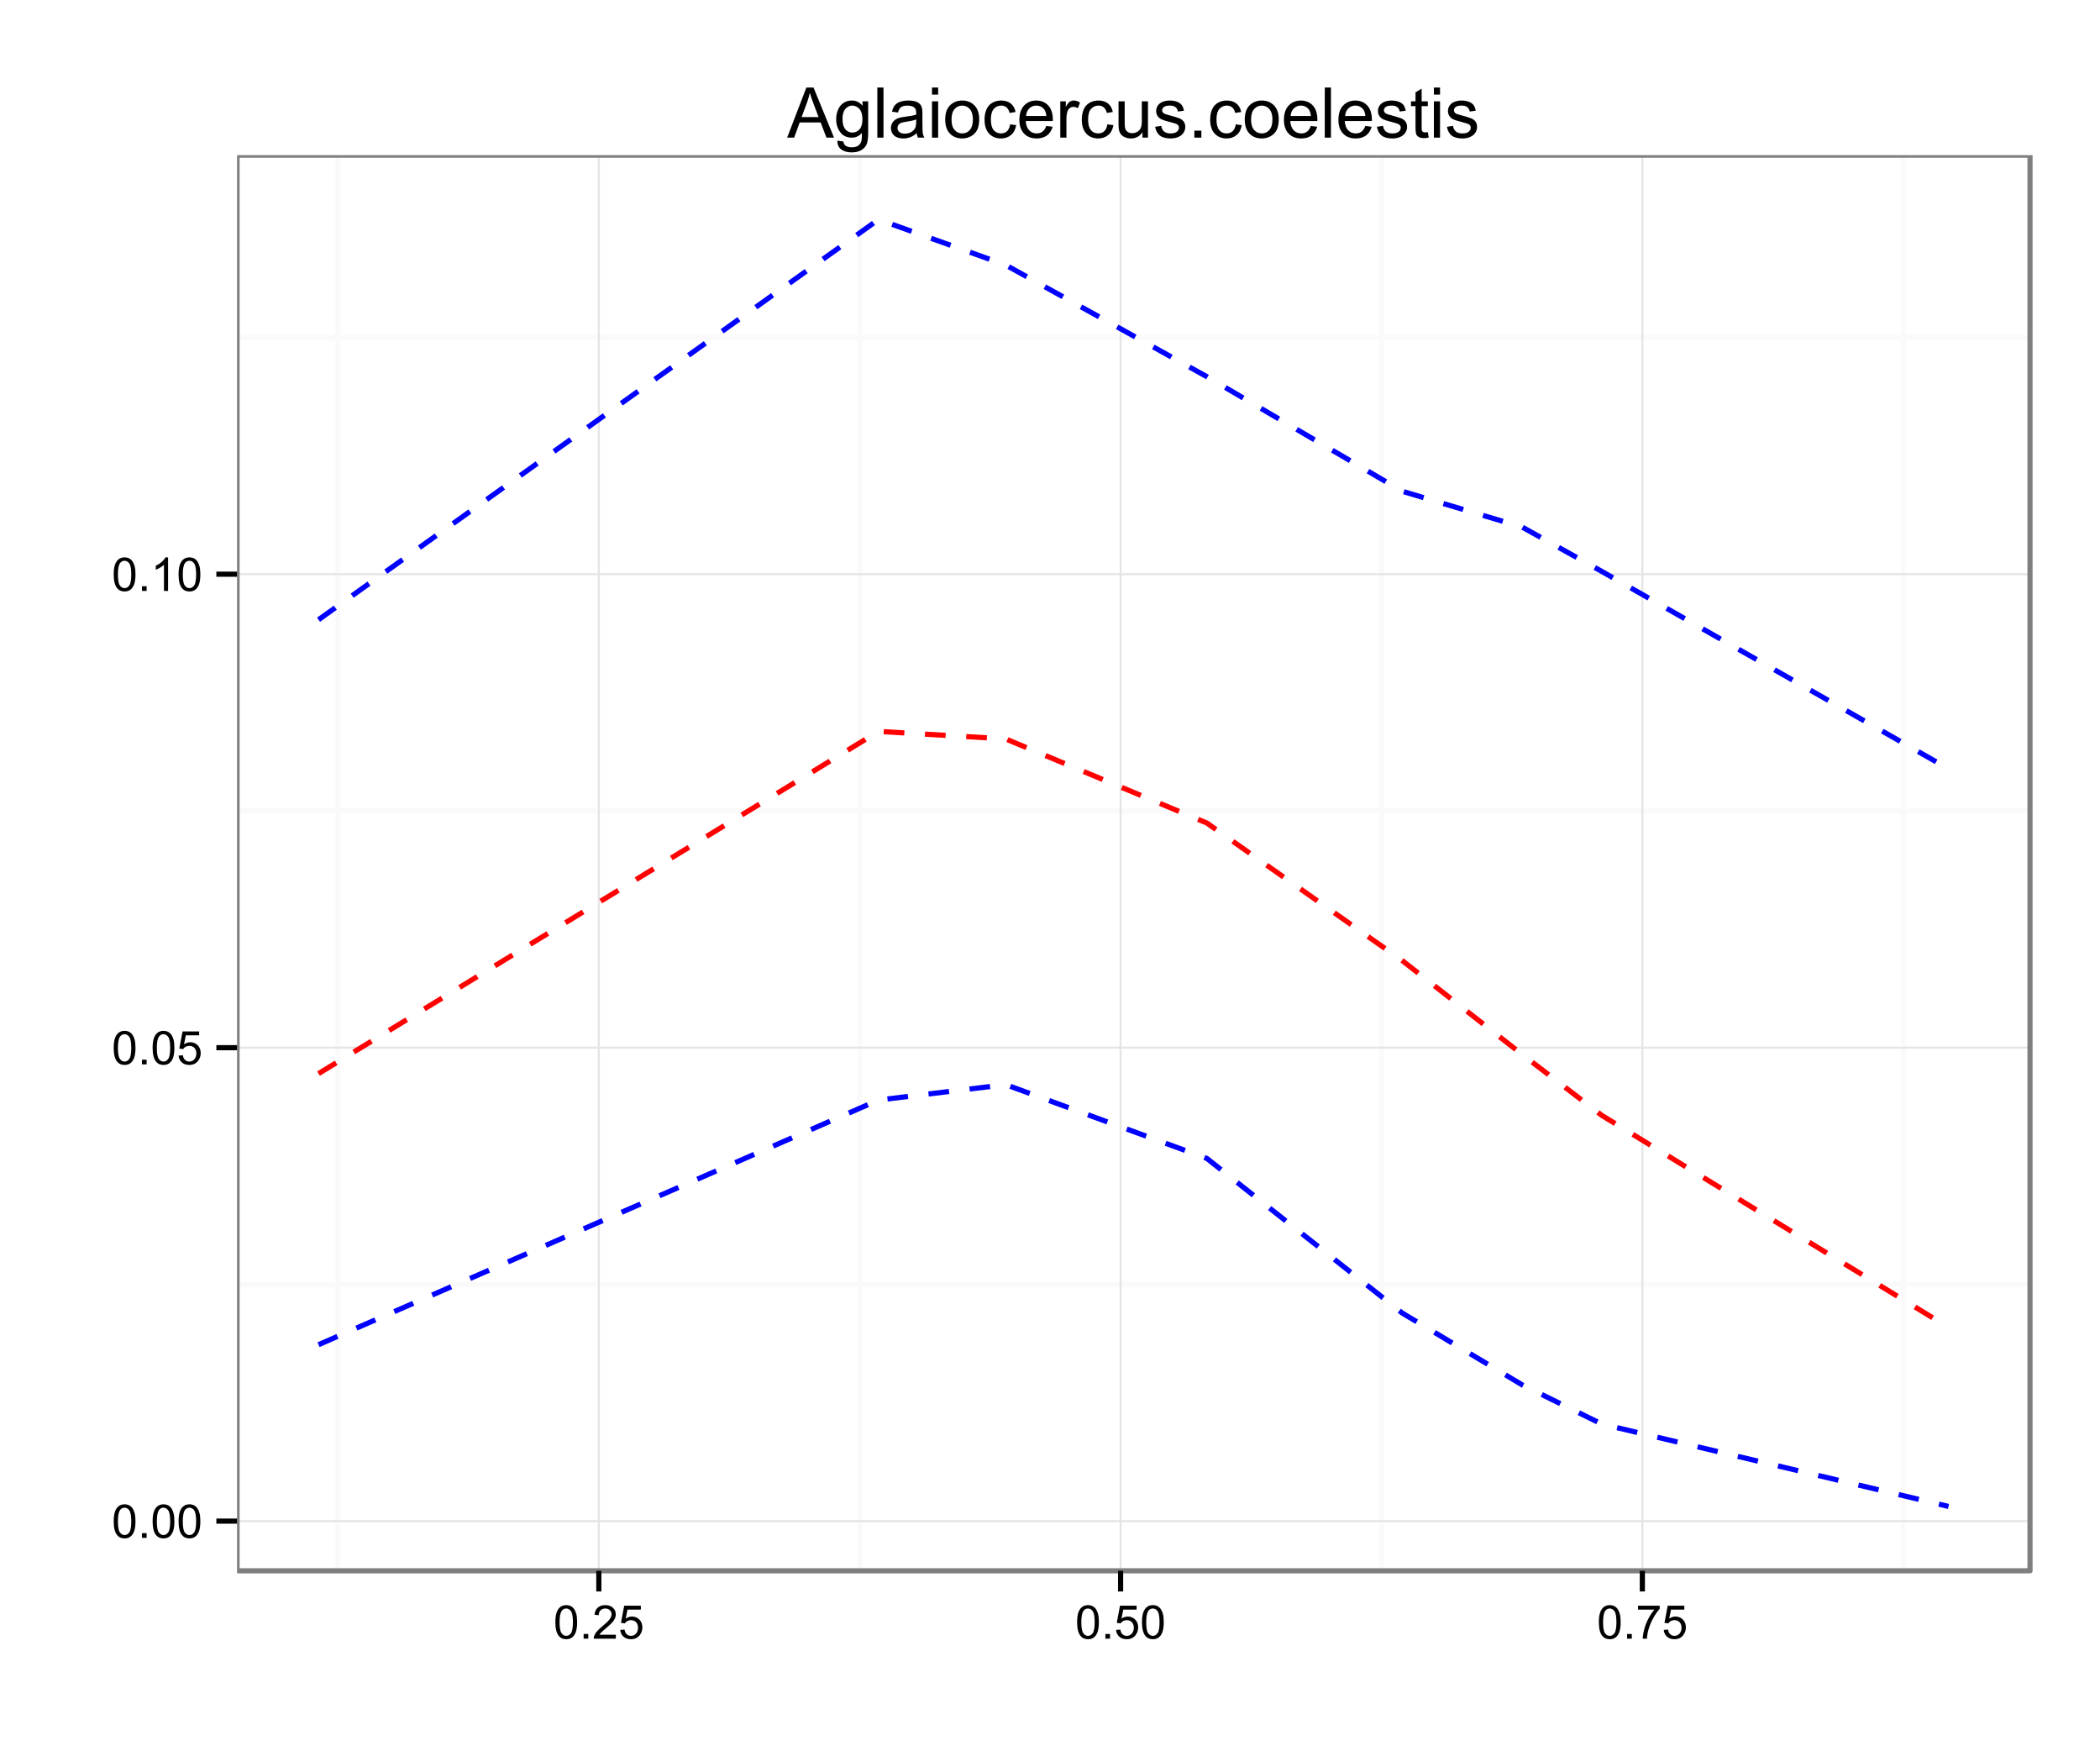
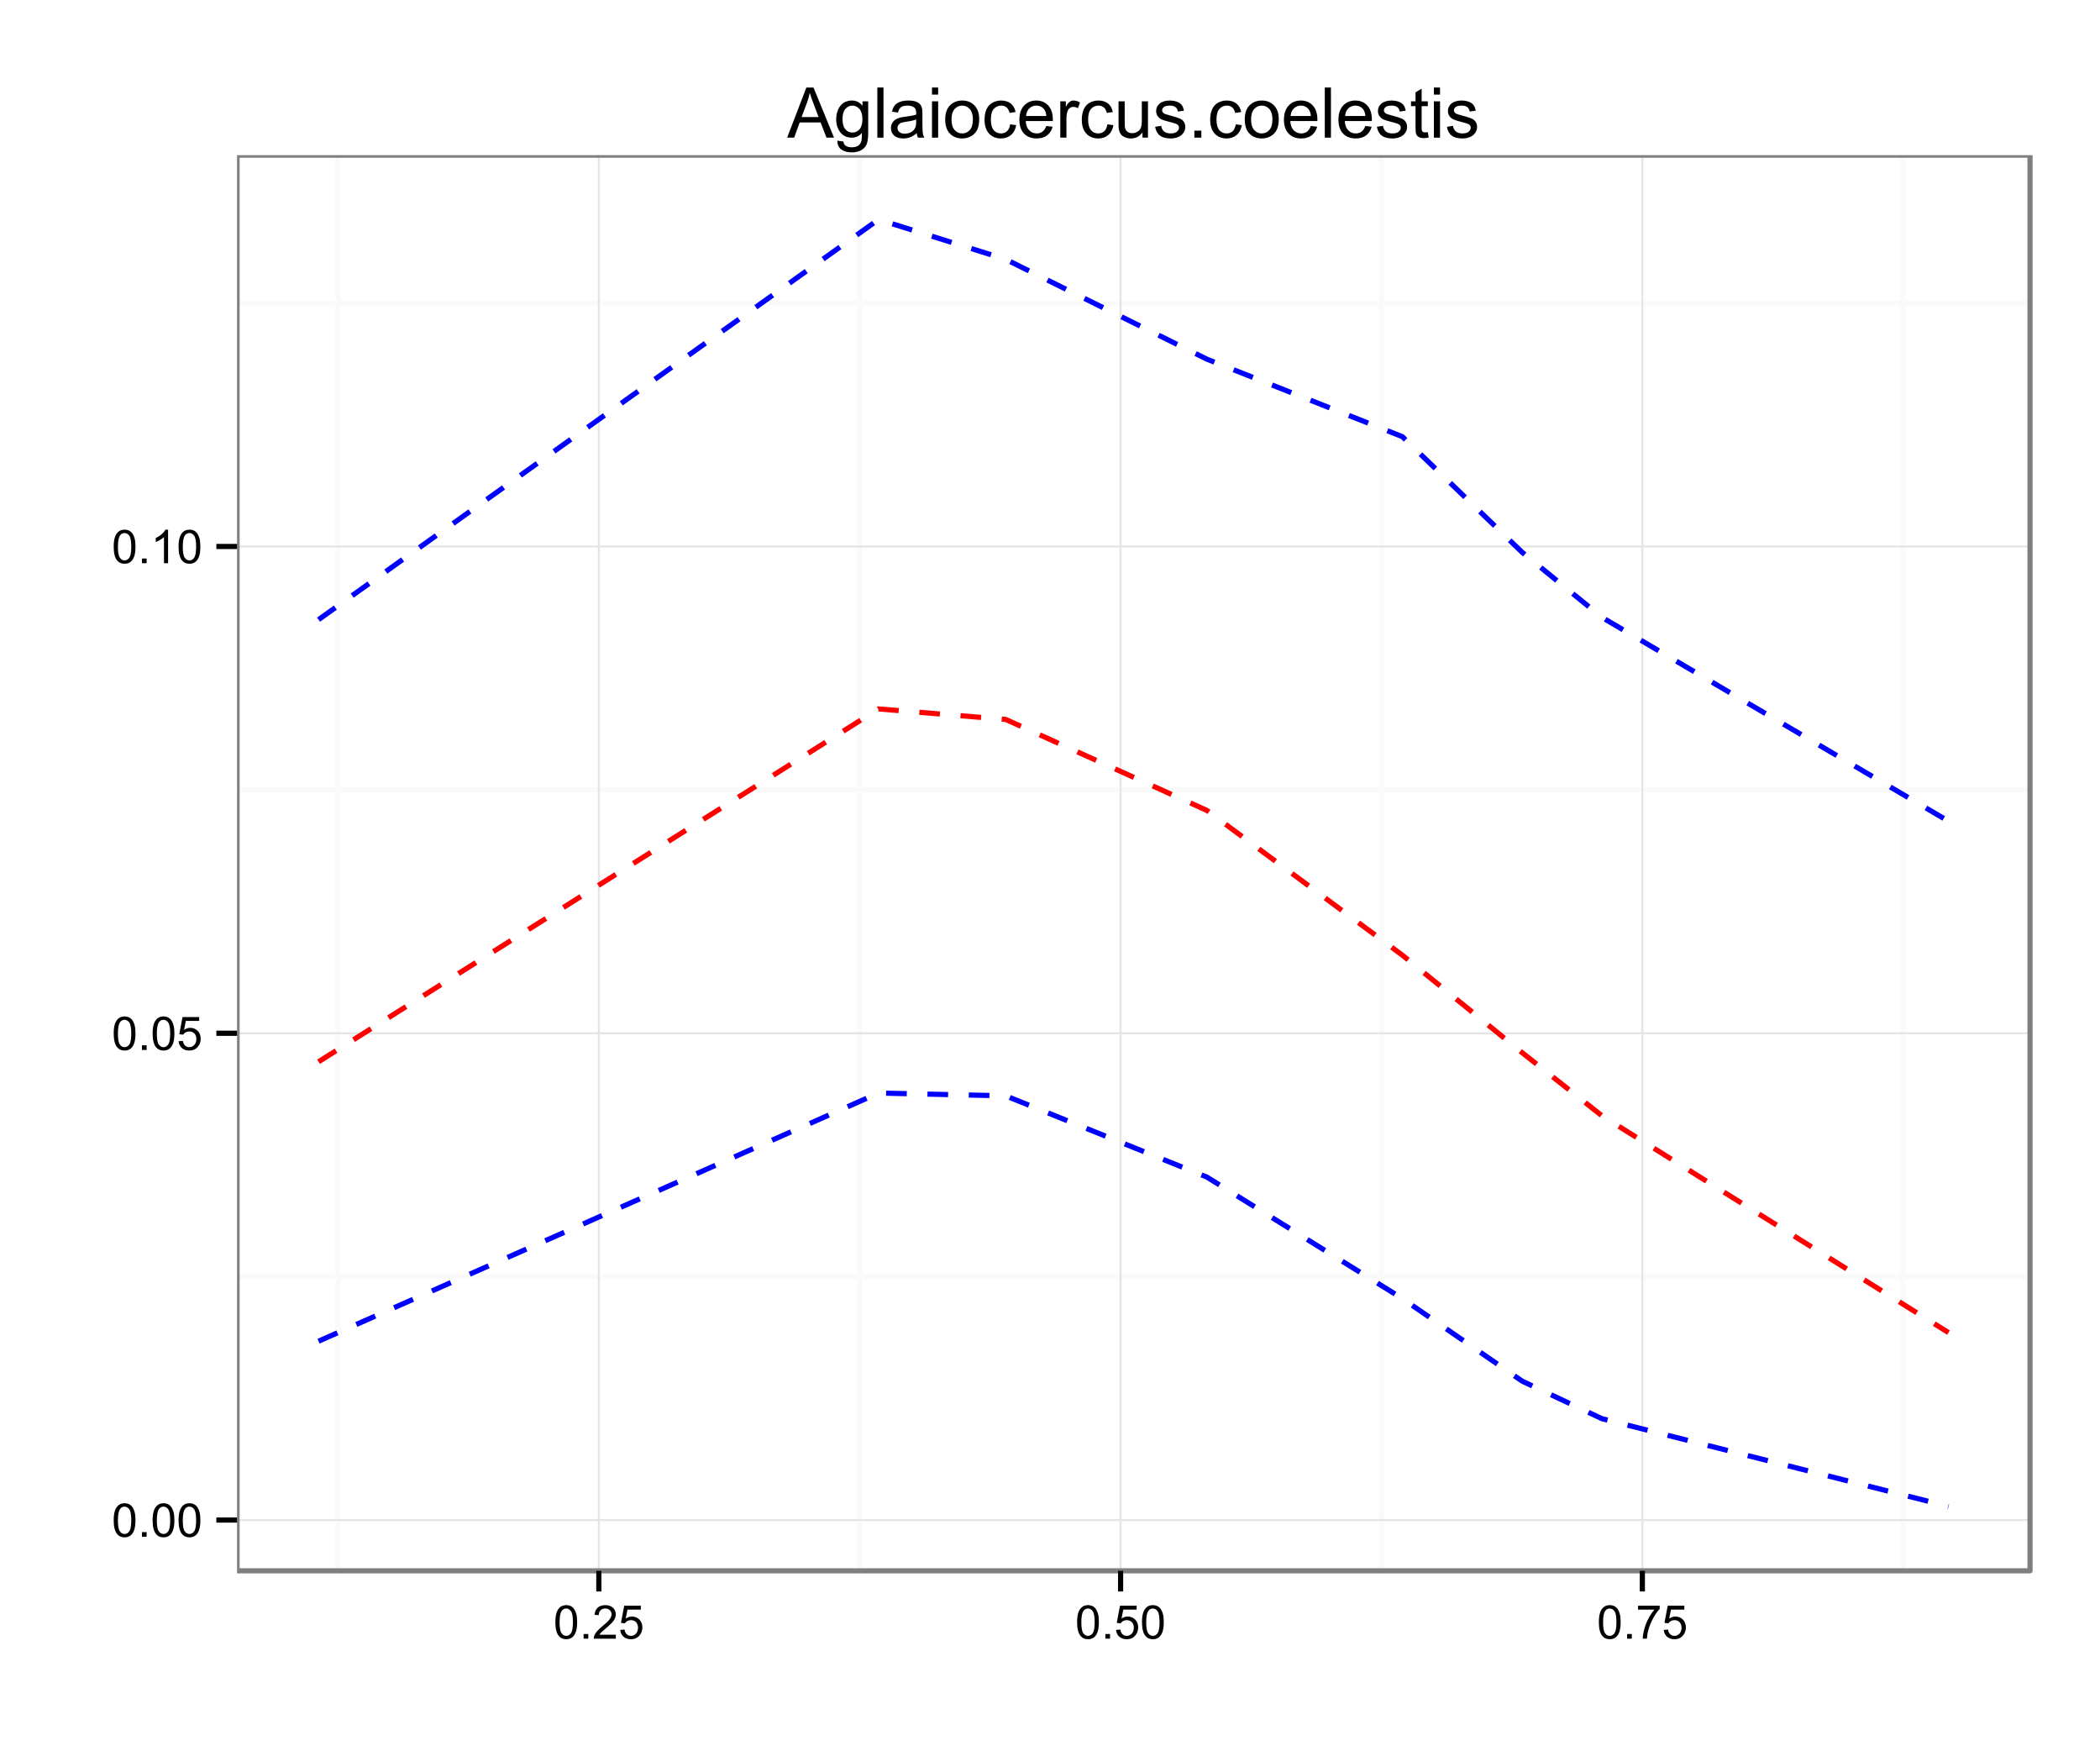
<svg xmlns="http://www.w3.org/2000/svg" xmlns:xlink="http://www.w3.org/1999/xlink" width="432pt" height="360pt" viewBox="0 0 432 360" version="1.1">
  <defs>
    <g>
      <symbol overflow="visible" id="glyph0-0">
        <path style="stroke:none;" d="M 0.398 -3.391 C 0.398 -4.199 0.48 -4.852 0.648 -5.352 C 0.812 -5.844 1.062 -6.227 1.395 -6.496 C 1.723 -6.762 2.137 -6.895 2.641 -6.898 C 3.004 -6.895 3.328 -6.82 3.609 -6.676 C 3.887 -6.523 4.113 -6.312 4.297 -6.035 C 4.477 -5.754 4.621 -5.41 4.723 -5.012 C 4.824 -4.605 4.875 -4.066 4.879 -3.391 C 4.875 -2.582 4.793 -1.93 4.629 -1.438 C 4.465 -0.938 4.215 -0.555 3.887 -0.289 C 3.555 -0.016 3.141 0.117 2.641 0.117 C 1.973 0.117 1.453 -0.117 1.078 -0.594 C 0.625 -1.164 0.398 -2.098 0.398 -3.391 Z M 1.266 -3.391 C 1.266 -2.258 1.395 -1.508 1.66 -1.137 C 1.922 -0.762 2.25 -0.574 2.641 -0.578 C 3.023 -0.574 3.348 -0.762 3.613 -1.141 C 3.875 -1.512 4.008 -2.262 4.012 -3.391 C 4.008 -4.52 3.875 -5.27 3.613 -5.645 C 3.348 -6.012 3.02 -6.199 2.629 -6.203 C 2.238 -6.199 1.93 -6.035 1.703 -5.711 C 1.41 -5.289 1.266 -4.516 1.266 -3.391 Z M 1.266 -3.391 " />
      </symbol>
      <symbol overflow="visible" id="glyph0-1">
        <path style="stroke:none;" d="M 0.871 0 L 0.871 -0.961 L 1.832 -0.961 L 1.832 0 Z M 0.871 0 " />
      </symbol>
      <symbol overflow="visible" id="glyph0-2">
        <path style="stroke:none;" d="M 0.398 -1.801 L 1.285 -1.875 C 1.348 -1.441 1.5 -1.117 1.742 -0.902 C 1.977 -0.684 2.266 -0.574 2.605 -0.578 C 3.008 -0.574 3.352 -0.727 3.637 -1.035 C 3.914 -1.34 4.055 -1.746 4.059 -2.254 C 4.055 -2.734 3.918 -3.113 3.652 -3.395 C 3.379 -3.668 3.027 -3.809 2.594 -3.812 C 2.316 -3.809 2.07 -3.746 1.855 -3.625 C 1.633 -3.5 1.461 -3.34 1.34 -3.145 L 0.547 -3.25 L 1.215 -6.777 L 4.633 -6.777 L 4.633 -5.973 L 1.891 -5.973 L 1.52 -4.125 C 1.926 -4.41 2.359 -4.551 2.816 -4.555 C 3.414 -4.551 3.922 -4.344 4.336 -3.93 C 4.746 -3.512 4.949 -2.977 4.953 -2.328 C 4.949 -1.703 4.77 -1.168 4.41 -0.719 C 3.969 -0.16 3.367 0.117 2.605 0.117 C 1.977 0.117 1.465 -0.055 1.074 -0.406 C 0.676 -0.754 0.453 -1.219 0.398 -1.801 Z M 0.398 -1.801 " />
      </symbol>
      <symbol overflow="visible" id="glyph0-3">
        <path style="stroke:none;" d="M 3.578 0 L 2.734 0 L 2.734 -5.375 C 2.527 -5.18 2.262 -4.988 1.934 -4.793 C 1.602 -4.598 1.305 -4.453 1.047 -4.359 L 1.047 -5.176 C 1.516 -5.395 1.926 -5.664 2.281 -5.98 C 2.633 -6.293 2.883 -6.598 3.031 -6.898 L 3.578 -6.898 Z M 3.578 0 " />
      </symbol>
      <symbol overflow="visible" id="glyph0-4">
        <path style="stroke:none;" d="M 4.832 -0.812 L 4.832 0 L 0.289 0 C 0.281 -0.203 0.316 -0.398 0.391 -0.586 C 0.504 -0.895 0.688 -1.199 0.945 -1.5 C 1.195 -1.797 1.562 -2.141 2.047 -2.539 C 2.789 -3.148 3.297 -3.637 3.562 -3.996 C 3.824 -4.352 3.953 -4.688 3.957 -5.012 C 3.953 -5.34 3.836 -5.621 3.598 -5.855 C 3.355 -6.082 3.043 -6.199 2.664 -6.203 C 2.254 -6.199 1.93 -6.078 1.688 -5.836 C 1.441 -5.59 1.316 -5.25 1.316 -4.824 L 0.449 -4.914 C 0.508 -5.559 0.73 -6.051 1.121 -6.391 C 1.504 -6.727 2.023 -6.895 2.68 -6.898 C 3.336 -6.895 3.859 -6.715 4.246 -6.352 C 4.629 -5.984 4.82 -5.531 4.824 -4.992 C 4.82 -4.715 4.766 -4.441 4.652 -4.18 C 4.539 -3.91 4.352 -3.633 4.094 -3.34 C 3.832 -3.047 3.398 -2.645 2.793 -2.133 C 2.285 -1.707 1.961 -1.418 1.816 -1.266 C 1.672 -1.113 1.551 -0.961 1.461 -0.812 Z M 4.832 -0.812 " />
      </symbol>
      <symbol overflow="visible" id="glyph0-5">
        <path style="stroke:none;" d="M 0.453 -5.973 L 0.453 -6.781 L 4.902 -6.781 L 4.902 -6.125 C 4.461 -5.656 4.027 -5.039 3.602 -4.27 C 3.168 -3.496 2.836 -2.703 2.605 -1.891 C 2.434 -1.312 2.324 -0.684 2.281 0 L 1.414 0 C 1.422 -0.539 1.531 -1.191 1.734 -1.961 C 1.938 -2.723 2.227 -3.461 2.609 -4.176 C 2.984 -4.883 3.391 -5.48 3.82 -5.973 Z M 0.453 -5.973 " />
      </symbol>
      <symbol overflow="visible" id="glyph1-0">
        <path style="stroke:none;" d="M -0.02 0 L 3.938 -10.309 L 5.406 -10.309 L 9.625 0 L 8.07 0 L 6.871 -3.121 L 2.559 -3.121 L 1.426 0 Z M 2.953 -4.234 L 6.449 -4.234 L 5.371 -7.086 C 5.039 -7.949 4.797 -8.664 4.641 -9.227 C 4.508 -8.562 4.32 -7.906 4.086 -7.258 Z M 2.953 -4.234 " />
      </symbol>
      <symbol overflow="visible" id="glyph1-1">
        <path style="stroke:none;" d="M 0.719 0.617 L 1.949 0.801 C 1.996 1.18 2.137 1.457 2.375 1.633 C 2.688 1.863 3.117 1.98 3.664 1.984 C 4.246 1.98 4.699 1.863 5.02 1.633 C 5.336 1.395 5.551 1.066 5.668 0.648 C 5.73 0.387 5.762 -0.152 5.758 -0.977 C 5.203 -0.324 4.516 0 3.691 0 C 2.664 0 1.867 -0.367 1.309 -1.109 C 0.742 -1.848 0.461 -2.738 0.465 -3.777 C 0.461 -4.484 0.59 -5.141 0.852 -5.746 C 1.105 -6.348 1.48 -6.812 1.973 -7.145 C 2.461 -7.469 3.035 -7.633 3.699 -7.637 C 4.574 -7.633 5.301 -7.277 5.879 -6.566 L 5.879 -7.469 L 7.047 -7.469 L 7.047 -1.012 C 7.043 0.148 6.926 0.969 6.691 1.457 C 6.453 1.941 6.078 2.324 5.566 2.609 C 5.051 2.887 4.418 3.027 3.672 3.031 C 2.777 3.027 2.059 2.828 1.512 2.43 C 0.961 2.027 0.695 1.422 0.719 0.617 Z M 1.766 -3.867 C 1.762 -2.887 1.957 -2.172 2.348 -1.723 C 2.734 -1.27 3.223 -1.043 3.812 -1.047 C 4.391 -1.043 4.879 -1.266 5.273 -1.719 C 5.664 -2.164 5.859 -2.867 5.863 -3.824 C 5.859 -4.734 5.656 -5.422 5.254 -5.891 C 4.848 -6.352 4.359 -6.586 3.789 -6.59 C 3.223 -6.586 2.746 -6.355 2.355 -5.902 C 1.961 -5.441 1.762 -4.766 1.766 -3.867 Z M 1.766 -3.867 " />
      </symbol>
      <symbol overflow="visible" id="glyph1-2">
        <path style="stroke:none;" d="M 0.922 0 L 0.922 -10.309 L 2.188 -10.309 L 2.188 0 Z M 0.922 0 " />
      </symbol>
      <symbol overflow="visible" id="glyph1-3">
        <path style="stroke:none;" d="M 5.82 -0.922 C 5.348 -0.52 4.898 -0.238 4.465 -0.078 C 4.031 0.086 3.566 0.164 3.074 0.168 C 2.25 0.164 1.617 -0.035 1.18 -0.434 C 0.734 -0.832 0.516 -1.344 0.52 -1.969 C 0.516 -2.332 0.598 -2.664 0.77 -2.969 C 0.934 -3.27 1.152 -3.512 1.422 -3.699 C 1.691 -3.879 1.996 -4.02 2.336 -4.113 C 2.582 -4.176 2.957 -4.238 3.461 -4.305 C 4.48 -4.422 5.23 -4.566 5.715 -4.738 C 5.715 -4.91 5.719 -5.02 5.723 -5.07 C 5.719 -5.582 5.598 -5.945 5.363 -6.16 C 5.035 -6.441 4.555 -6.586 3.922 -6.59 C 3.324 -6.586 2.887 -6.48 2.605 -6.273 C 2.32 -6.062 2.109 -5.695 1.977 -5.168 L 0.738 -5.336 C 0.848 -5.863 1.031 -6.293 1.293 -6.621 C 1.547 -6.945 1.918 -7.195 2.41 -7.371 C 2.895 -7.547 3.461 -7.633 4.105 -7.637 C 4.742 -7.633 5.262 -7.559 5.66 -7.41 C 6.059 -7.258 6.352 -7.07 6.539 -6.844 C 6.727 -6.617 6.855 -6.328 6.934 -5.984 C 6.973 -5.766 6.996 -5.379 6.996 -4.816 L 6.996 -3.129 C 6.996 -1.949 7.02 -1.203 7.074 -0.895 C 7.125 -0.582 7.234 -0.285 7.398 0 L 6.074 0 C 5.941 -0.262 5.855 -0.566 5.82 -0.922 Z M 5.715 -3.746 C 5.254 -3.555 4.566 -3.398 3.648 -3.27 C 3.125 -3.191 2.758 -3.105 2.543 -3.016 C 2.328 -2.918 2.16 -2.781 2.047 -2.605 C 1.926 -2.422 1.867 -2.223 1.871 -2.004 C 1.867 -1.664 1.996 -1.383 2.254 -1.16 C 2.508 -0.934 2.883 -0.82 3.375 -0.824 C 3.859 -0.82 4.293 -0.926 4.676 -1.141 C 5.055 -1.352 5.332 -1.645 5.512 -2.02 C 5.645 -2.301 5.711 -2.723 5.715 -3.285 Z M 5.715 -3.746 " />
      </symbol>
      <symbol overflow="visible" id="glyph1-4">
        <path style="stroke:none;" d="M 0.957 -8.852 L 0.957 -10.309 L 2.223 -10.309 L 2.223 -8.852 Z M 0.957 0 L 0.957 -7.469 L 2.223 -7.469 L 2.223 0 Z M 0.957 0 " />
      </symbol>
      <symbol overflow="visible" id="glyph1-5">
        <path style="stroke:none;" d="M 0.477 -3.734 C 0.473 -5.113 0.859 -6.137 1.633 -6.805 C 2.27 -7.355 3.051 -7.633 3.98 -7.637 C 5.004 -7.633 5.844 -7.297 6.496 -6.625 C 7.145 -5.949 7.469 -5.02 7.473 -3.84 C 7.469 -2.875 7.324 -2.121 7.039 -1.57 C 6.75 -1.02 6.332 -0.59 5.781 -0.289 C 5.23 0.016 4.629 0.164 3.98 0.168 C 2.93 0.164 2.086 -0.168 1.441 -0.836 C 0.797 -1.504 0.473 -2.469 0.477 -3.734 Z M 1.777 -3.734 C 1.773 -2.773 1.984 -2.059 2.402 -1.586 C 2.82 -1.105 3.344 -0.867 3.98 -0.871 C 4.605 -0.867 5.129 -1.105 5.547 -1.586 C 5.961 -2.062 6.168 -2.793 6.172 -3.777 C 6.168 -4.695 5.961 -5.395 5.543 -5.875 C 5.121 -6.348 4.598 -6.586 3.98 -6.59 C 3.344 -6.586 2.82 -6.348 2.402 -5.879 C 1.984 -5.402 1.773 -4.688 1.777 -3.734 Z M 1.777 -3.734 " />
      </symbol>
      <symbol overflow="visible" id="glyph1-6">
        <path style="stroke:none;" d="M 5.82 -2.734 L 7.066 -2.574 C 6.93 -1.711 6.582 -1.039 6.023 -0.559 C 5.461 -0.074 4.77 0.164 3.957 0.168 C 2.934 0.164 2.113 -0.168 1.492 -0.832 C 0.871 -1.5 0.562 -2.457 0.562 -3.707 C 0.562 -4.508 0.695 -5.211 0.961 -5.82 C 1.227 -6.422 1.633 -6.879 2.184 -7.184 C 2.727 -7.484 3.32 -7.633 3.965 -7.637 C 4.773 -7.633 5.438 -7.43 5.957 -7.02 C 6.469 -6.609 6.797 -6.027 6.945 -5.273 L 5.715 -5.082 C 5.594 -5.582 5.387 -5.961 5.094 -6.215 C 4.793 -6.465 4.434 -6.59 4.016 -6.594 C 3.375 -6.59 2.859 -6.363 2.461 -5.906 C 2.062 -5.449 1.863 -4.727 1.863 -3.742 C 1.863 -2.734 2.055 -2.004 2.438 -1.551 C 2.82 -1.094 3.32 -0.867 3.945 -0.871 C 4.438 -0.867 4.852 -1.02 5.188 -1.328 C 5.516 -1.629 5.727 -2.098 5.82 -2.734 Z M 5.82 -2.734 " />
      </symbol>
      <symbol overflow="visible" id="glyph1-7">
        <path style="stroke:none;" d="M 6.062 -2.406 L 7.367 -2.242 C 7.156 -1.477 6.777 -0.883 6.223 -0.465 C 5.664 -0.043 4.949 0.164 4.086 0.168 C 2.988 0.164 2.121 -0.168 1.484 -0.84 C 0.844 -1.508 0.527 -2.453 0.527 -3.672 C 0.527 -4.926 0.848 -5.898 1.496 -6.594 C 2.141 -7.285 2.98 -7.633 4.016 -7.637 C 5.008 -7.633 5.824 -7.293 6.461 -6.617 C 7.09 -5.934 7.406 -4.977 7.41 -3.746 C 7.406 -3.668 7.402 -3.559 7.402 -3.41 L 1.836 -3.41 C 1.879 -2.59 2.113 -1.961 2.531 -1.523 C 2.945 -1.086 3.465 -0.867 4.094 -0.871 C 4.555 -0.867 4.949 -0.988 5.281 -1.234 C 5.605 -1.477 5.867 -1.867 6.062 -2.406 Z M 1.906 -4.449 L 6.074 -4.449 C 6.016 -5.074 5.855 -5.547 5.598 -5.863 C 5.191 -6.348 4.668 -6.59 4.027 -6.594 C 3.441 -6.59 2.953 -6.398 2.562 -6.012 C 2.164 -5.621 1.945 -5.098 1.906 -4.449 Z M 1.906 -4.449 " />
      </symbol>
      <symbol overflow="visible" id="glyph1-8">
        <path style="stroke:none;" d="M 0.934 0 L 0.934 -7.469 L 2.074 -7.469 L 2.074 -6.336 C 2.363 -6.859 2.629 -7.211 2.879 -7.383 C 3.121 -7.551 3.395 -7.633 3.691 -7.637 C 4.117 -7.633 4.551 -7.496 4.992 -7.227 L 4.555 -6.055 C 4.242 -6.234 3.934 -6.328 3.629 -6.328 C 3.348 -6.328 3.102 -6.242 2.883 -6.078 C 2.66 -5.906 2.5 -5.676 2.41 -5.387 C 2.266 -4.934 2.195 -4.441 2.199 -3.91 L 2.199 0 Z M 0.934 0 " />
      </symbol>
      <symbol overflow="visible" id="glyph1-9">
        <path style="stroke:none;" d="M 5.844 0 L 5.844 -1.098 C 5.258 -0.254 4.469 0.164 3.473 0.168 C 3.031 0.164 2.621 0.082 2.238 -0.082 C 1.855 -0.25 1.57 -0.461 1.387 -0.719 C 1.199 -0.973 1.07 -1.285 1 -1.66 C 0.945 -1.902 0.918 -2.297 0.922 -2.84 L 0.922 -7.469 L 2.188 -7.469 L 2.188 -3.324 C 2.184 -2.66 2.211 -2.215 2.266 -1.988 C 2.34 -1.652 2.508 -1.395 2.77 -1.207 C 3.023 -1.016 3.344 -0.918 3.727 -0.922 C 4.105 -0.918 4.461 -1.016 4.793 -1.211 C 5.125 -1.402 5.359 -1.668 5.5 -2.008 C 5.637 -2.34 5.707 -2.824 5.711 -3.465 L 5.711 -7.469 L 6.977 -7.469 L 6.977 0 Z M 5.844 0 " />
      </symbol>
      <symbol overflow="visible" id="glyph1-10">
        <path style="stroke:none;" d="M 0.441 -2.23 L 1.695 -2.426 C 1.762 -1.922 1.957 -1.535 2.281 -1.27 C 2.598 -1 3.047 -0.867 3.629 -0.871 C 4.207 -0.867 4.641 -0.984 4.922 -1.227 C 5.203 -1.461 5.344 -1.738 5.344 -2.059 C 5.344 -2.34 5.219 -2.566 4.973 -2.734 C 4.797 -2.844 4.363 -2.988 3.676 -3.164 C 2.746 -3.398 2.105 -3.598 1.746 -3.77 C 1.387 -3.938 1.113 -4.176 0.93 -4.48 C 0.742 -4.781 0.648 -5.117 0.652 -5.484 C 0.648 -5.816 0.727 -6.125 0.879 -6.41 C 1.031 -6.691 1.238 -6.926 1.504 -7.117 C 1.699 -7.258 1.969 -7.379 2.309 -7.484 C 2.648 -7.582 3.012 -7.633 3.402 -7.637 C 3.984 -7.633 4.5 -7.551 4.945 -7.383 C 5.387 -7.211 5.711 -6.98 5.926 -6.695 C 6.133 -6.406 6.281 -6.02 6.363 -5.539 L 5.125 -5.371 C 5.066 -5.754 4.902 -6.055 4.637 -6.27 C 4.363 -6.484 3.984 -6.59 3.496 -6.594 C 2.91 -6.59 2.496 -6.496 2.25 -6.305 C 2 -6.113 1.875 -5.887 1.879 -5.633 C 1.875 -5.465 1.926 -5.316 2.031 -5.188 C 2.133 -5.047 2.293 -4.938 2.516 -4.852 C 2.641 -4.805 3.016 -4.695 3.637 -4.527 C 4.527 -4.285 5.152 -4.09 5.508 -3.938 C 5.859 -3.785 6.137 -3.562 6.34 -3.273 C 6.543 -2.98 6.645 -2.621 6.645 -2.195 C 6.645 -1.77 6.52 -1.371 6.273 -1 C 6.027 -0.625 5.672 -0.336 5.211 -0.137 C 4.742 0.066 4.219 0.164 3.637 0.168 C 2.664 0.164 1.922 -0.035 1.414 -0.434 C 0.902 -0.836 0.578 -1.434 0.441 -2.23 Z M 0.441 -2.23 " />
      </symbol>
      <symbol overflow="visible" id="glyph1-11">
        <path style="stroke:none;" d="M 1.309 0 L 1.309 -1.441 L 2.75 -1.441 L 2.75 0 Z M 1.309 0 " />
      </symbol>
      <symbol overflow="visible" id="glyph1-12">
        <path style="stroke:none;" d="M 3.711 -1.133 L 3.895 -0.016 C 3.535 0.059 3.215 0.094 2.938 0.098 C 2.477 0.094 2.121 0.023 1.871 -0.117 C 1.613 -0.262 1.438 -0.453 1.336 -0.691 C 1.23 -0.926 1.176 -1.422 1.18 -2.188 L 1.18 -6.484 L 0.254 -6.484 L 0.254 -7.469 L 1.18 -7.469 L 1.18 -9.316 L 2.441 -10.074 L 2.441 -7.469 L 3.711 -7.469 L 3.711 -6.484 L 2.441 -6.484 L 2.441 -2.117 C 2.438 -1.75 2.461 -1.52 2.508 -1.418 C 2.551 -1.316 2.621 -1.234 2.723 -1.172 C 2.82 -1.109 2.965 -1.078 3.156 -1.082 C 3.293 -1.078 3.477 -1.094 3.711 -1.133 Z M 3.711 -1.133 " />
      </symbol>
    </g>
    <clipPath id="clip1">
      <path d="M 48.762 31.906 L 418.602 31.906 L 418.602 324.051 L 48.762 324.051 Z M 48.762 31.906 " />
    </clipPath>
  </defs>
-   <g id="surface16">
+   <g id="surface21">
    <rect x="0" y="0" width="432" height="360" style="fill:rgb(100%,100%,100%);fill-opacity:1;stroke:none;" />
    <rect x="0" y="0" width="432" height="360" style="fill:rgb(100%,100%,100%);fill-opacity:1;stroke:none;" />
    <path style="fill:none;stroke-width:1.063;stroke-linecap:round;stroke-linejoin:round;stroke:rgb(100%,100%,100%);stroke-opacity:1;stroke-miterlimit:10;" d="M 0 360 L 432 360 L 432 0 L 0 0 Z M 0 360 " />
    <g clip-path="url(#clip1)" clip-rule="nonzero">
      <path style=" stroke:none;fill-rule:nonzero;fill:rgb(100%,100%,100%);fill-opacity:1;" d="M 48.762 323.051 L 417.602 323.051 L 417.602 31.906 L 48.762 31.906 Z M 48.762 323.051 " />
-       <path style="fill:none;stroke-width:1.063;stroke-linecap:butt;stroke-linejoin:round;stroke:rgb(98.039%,98.039%,98.039%);stroke-opacity:1;stroke-miterlimit:10;" d="M 48.762 264.156 L 417.602 264.156 " />
-       <path style="fill:none;stroke-width:1.063;stroke-linecap:butt;stroke-linejoin:round;stroke:rgb(98.039%,98.039%,98.039%);stroke-opacity:1;stroke-miterlimit:10;" d="M 48.762 166.781 L 417.602 166.781 " />
-       <path style="fill:none;stroke-width:1.063;stroke-linecap:butt;stroke-linejoin:round;stroke:rgb(98.039%,98.039%,98.039%);stroke-opacity:1;stroke-miterlimit:10;" d="M 48.762 69.406 L 417.602 69.406 " />
+       <path style="fill:none;stroke-width:1.063;stroke-linecap:butt;stroke-linejoin:round;stroke:rgb(98.039%,98.039%,98.039%);stroke-opacity:1;stroke-miterlimit:10;" d="M 48.762 262.562 L 417.602 262.562 " />
+       <path style="fill:none;stroke-width:1.063;stroke-linecap:butt;stroke-linejoin:round;stroke:rgb(98.039%,98.039%,98.039%);stroke-opacity:1;stroke-miterlimit:10;" d="M 48.762 162.449 L 417.602 162.449 " />
+       <path style="fill:none;stroke-width:1.063;stroke-linecap:butt;stroke-linejoin:round;stroke:rgb(98.039%,98.039%,98.039%);stroke-opacity:1;stroke-miterlimit:10;" d="M 48.762 62.332 L 417.602 62.332 " />
      <path style="fill:none;stroke-width:1.063;stroke-linecap:butt;stroke-linejoin:round;stroke:rgb(98.039%,98.039%,98.039%);stroke-opacity:1;stroke-miterlimit:10;" d="M 69.527 323.051 L 69.527 31.906 " />
      <path style="fill:none;stroke-width:1.063;stroke-linecap:butt;stroke-linejoin:round;stroke:rgb(98.039%,98.039%,98.039%);stroke-opacity:1;stroke-miterlimit:10;" d="M 176.859 323.051 L 176.859 31.906 " />
      <path style="fill:none;stroke-width:1.063;stroke-linecap:butt;stroke-linejoin:round;stroke:rgb(98.039%,98.039%,98.039%);stroke-opacity:1;stroke-miterlimit:10;" d="M 284.188 323.051 L 284.188 31.906 " />
      <path style="fill:none;stroke-width:1.063;stroke-linecap:butt;stroke-linejoin:round;stroke:rgb(98.039%,98.039%,98.039%);stroke-opacity:1;stroke-miterlimit:10;" d="M 391.52 323.051 L 391.52 31.906 " />
-       <path style="fill:none;stroke-width:0.425;stroke-linecap:butt;stroke-linejoin:round;stroke:rgb(89.804%,89.804%,89.804%);stroke-opacity:1;stroke-miterlimit:10;" d="M 48.762 312.84 L 417.602 312.84 " />
-       <path style="fill:none;stroke-width:0.425;stroke-linecap:butt;stroke-linejoin:round;stroke:rgb(89.804%,89.804%,89.804%);stroke-opacity:1;stroke-miterlimit:10;" d="M 48.762 215.469 L 417.602 215.469 " />
-       <path style="fill:none;stroke-width:0.425;stroke-linecap:butt;stroke-linejoin:round;stroke:rgb(89.804%,89.804%,89.804%);stroke-opacity:1;stroke-miterlimit:10;" d="M 48.762 118.094 L 417.602 118.094 " />
+       <path style="fill:none;stroke-width:0.425;stroke-linecap:butt;stroke-linejoin:round;stroke:rgb(89.804%,89.804%,89.804%);stroke-opacity:1;stroke-miterlimit:10;" d="M 48.762 312.621 L 417.602 312.621 " />
+       <path style="fill:none;stroke-width:0.425;stroke-linecap:butt;stroke-linejoin:round;stroke:rgb(89.804%,89.804%,89.804%);stroke-opacity:1;stroke-miterlimit:10;" d="M 48.762 212.504 L 417.602 212.504 " />
+       <path style="fill:none;stroke-width:0.425;stroke-linecap:butt;stroke-linejoin:round;stroke:rgb(89.804%,89.804%,89.804%);stroke-opacity:1;stroke-miterlimit:10;" d="M 48.762 112.391 L 417.602 112.391 " />
      <path style="fill:none;stroke-width:0.425;stroke-linecap:butt;stroke-linejoin:round;stroke:rgb(89.804%,89.804%,89.804%);stroke-opacity:1;stroke-miterlimit:10;" d="M 123.191 323.051 L 123.191 31.906 " />
      <path style="fill:none;stroke-width:0.425;stroke-linecap:butt;stroke-linejoin:round;stroke:rgb(89.804%,89.804%,89.804%);stroke-opacity:1;stroke-miterlimit:10;" d="M 230.523 323.051 L 230.523 31.906 " />
      <path style="fill:none;stroke-width:0.425;stroke-linecap:butt;stroke-linejoin:round;stroke:rgb(89.804%,89.804%,89.804%);stroke-opacity:1;stroke-miterlimit:10;" d="M 337.855 323.051 L 337.855 31.906 " />
-       <path style="fill:none;stroke-width:1.063;stroke-linecap:butt;stroke-linejoin:round;stroke:rgb(100%,0%,0%);stroke-opacity:1;stroke-dasharray:4.252,4.252;stroke-miterlimit:1;" d="M 65.527 220.797 L 180.727 150.418 L 206.898 151.973 L 248.266 169.262 L 288.473 197.566 L 313.152 216.879 L 329.52 229.398 L 400.836 273.012 " />
-       <path style="fill:none;stroke-width:1.063;stroke-linecap:butt;stroke-linejoin:round;stroke:rgb(0%,0%,100%);stroke-opacity:1;stroke-dasharray:4.252,4.252;stroke-miterlimit:1;" d="M 65.527 127.453 L 180.727 45.141 L 206.898 54.508 L 248.266 77.465 L 288.473 101.039 L 313.152 108.41 L 329.52 117.523 L 400.836 158.117 " />
-       <path style="fill:none;stroke-width:1.063;stroke-linecap:butt;stroke-linejoin:round;stroke:rgb(0%,0%,100%);stroke-opacity:1;stroke-dasharray:4.252,4.252;stroke-miterlimit:1;" d="M 65.527 276.551 L 180.727 226.238 L 206.898 223.07 L 248.266 238.242 L 288.473 270.051 L 313.152 284.828 L 329.52 292.875 L 400.836 309.816 " />
+       <path style="fill:none;stroke-width:1.063;stroke-linecap:butt;stroke-linejoin:round;stroke:rgb(100%,0%,0%);stroke-opacity:1;stroke-dasharray:4.252,4.252;stroke-miterlimit:1;" d="M 65.527 218.363 L 180.727 145.797 L 206.898 147.965 L 248.266 166.668 L 288.473 196.434 L 313.152 216.512 L 329.52 229.457 L 400.836 274.07 " />
+       <path style="fill:none;stroke-width:1.063;stroke-linecap:butt;stroke-linejoin:round;stroke:rgb(0%,0%,100%);stroke-opacity:1;stroke-dasharray:4.252,4.252;stroke-miterlimit:1;" d="M 65.527 127.438 L 180.727 45.141 L 206.898 53.34 L 248.266 73.863 L 288.473 89.797 L 313.152 113.609 L 329.52 126.953 L 400.836 168.898 " />
+       <path style="fill:none;stroke-width:1.063;stroke-linecap:butt;stroke-linejoin:round;stroke:rgb(0%,0%,100%);stroke-opacity:1;stroke-dasharray:4.252,4.252;stroke-miterlimit:1;" d="M 65.527 275.836 L 180.727 224.797 L 206.898 225.375 L 248.266 242.078 L 288.473 267.059 L 313.152 284.059 L 329.52 291.762 L 400.836 309.816 " />
      <path style="fill:none;stroke-width:1.063;stroke-linecap:round;stroke-linejoin:round;stroke:rgb(49.804%,49.804%,49.804%);stroke-opacity:1;stroke-miterlimit:10;" d="M 48.762 323.051 L 417.602 323.051 L 417.602 31.906 L 48.762 31.906 Z M 48.762 323.051 " />
    </g>
    <g style="fill:rgb(0%,0%,0%);fill-opacity:1;">
-       <use xlink:href="#glyph0-0" x="22.992" y="316.277" />
-       <use xlink:href="#glyph0-1" x="28.331" y="316.277" />
-       <use xlink:href="#glyph0-0" x="30.998" y="316.277" />
-       <use xlink:href="#glyph0-0" x="36.337" y="316.277" />
+       <use xlink:href="#glyph0-0" x="22.992" y="316.059" />
+       <use xlink:href="#glyph0-1" x="28.331" y="316.059" />
+       <use xlink:href="#glyph0-0" x="30.998" y="316.059" />
+       <use xlink:href="#glyph0-0" x="36.337" y="316.059" />
    </g>
    <g style="fill:rgb(0%,0%,0%);fill-opacity:1;">
-       <use xlink:href="#glyph0-0" x="22.992" y="218.902" />
-       <use xlink:href="#glyph0-1" x="28.331" y="218.902" />
-       <use xlink:href="#glyph0-0" x="30.998" y="218.902" />
-       <use xlink:href="#glyph0-2" x="36.337" y="218.902" />
+       <use xlink:href="#glyph0-0" x="22.992" y="215.941" />
+       <use xlink:href="#glyph0-1" x="28.331" y="215.941" />
+       <use xlink:href="#glyph0-0" x="30.998" y="215.941" />
+       <use xlink:href="#glyph0-2" x="36.337" y="215.941" />
    </g>
    <g style="fill:rgb(0%,0%,0%);fill-opacity:1;">
-       <use xlink:href="#glyph0-0" x="22.992" y="121.531" />
-       <use xlink:href="#glyph0-1" x="28.331" y="121.531" />
-       <use xlink:href="#glyph0-3" x="30.998" y="121.531" />
-       <use xlink:href="#glyph0-0" x="36.337" y="121.531" />
+       <use xlink:href="#glyph0-0" x="22.992" y="115.828" />
+       <use xlink:href="#glyph0-1" x="28.331" y="115.828" />
+       <use xlink:href="#glyph0-3" x="30.998" y="115.828" />
+       <use xlink:href="#glyph0-0" x="36.337" y="115.828" />
    </g>
-     <path style="fill:none;stroke-width:1.063;stroke-linecap:butt;stroke-linejoin:round;stroke:rgb(0%,0%,0%);stroke-opacity:1;stroke-miterlimit:10;" d="M 44.508 312.84 L 48.762 312.84 " />
-     <path style="fill:none;stroke-width:1.063;stroke-linecap:butt;stroke-linejoin:round;stroke:rgb(0%,0%,0%);stroke-opacity:1;stroke-miterlimit:10;" d="M 44.508 215.469 L 48.762 215.469 " />
-     <path style="fill:none;stroke-width:1.063;stroke-linecap:butt;stroke-linejoin:round;stroke:rgb(0%,0%,0%);stroke-opacity:1;stroke-miterlimit:10;" d="M 44.508 118.094 L 48.762 118.094 " />
+     <path style="fill:none;stroke-width:1.063;stroke-linecap:butt;stroke-linejoin:round;stroke:rgb(0%,0%,0%);stroke-opacity:1;stroke-miterlimit:10;" d="M 44.508 312.621 L 48.762 312.621 " />
+     <path style="fill:none;stroke-width:1.063;stroke-linecap:butt;stroke-linejoin:round;stroke:rgb(0%,0%,0%);stroke-opacity:1;stroke-miterlimit:10;" d="M 44.508 212.504 L 48.762 212.504 " />
+     <path style="fill:none;stroke-width:1.063;stroke-linecap:butt;stroke-linejoin:round;stroke:rgb(0%,0%,0%);stroke-opacity:1;stroke-miterlimit:10;" d="M 44.508 112.391 L 48.762 112.391 " />
    <path style="fill:none;stroke-width:1.063;stroke-linecap:butt;stroke-linejoin:round;stroke:rgb(0%,0%,0%);stroke-opacity:1;stroke-miterlimit:10;" d="M 123.191 327.305 L 123.191 323.051 " />
    <path style="fill:none;stroke-width:1.063;stroke-linecap:butt;stroke-linejoin:round;stroke:rgb(0%,0%,0%);stroke-opacity:1;stroke-miterlimit:10;" d="M 230.523 327.305 L 230.523 323.051 " />
    <path style="fill:none;stroke-width:1.063;stroke-linecap:butt;stroke-linejoin:round;stroke:rgb(0%,0%,0%);stroke-opacity:1;stroke-miterlimit:10;" d="M 337.855 327.305 L 337.855 323.051 " />
    <g style="fill:rgb(0%,0%,0%);fill-opacity:1;">
      <use xlink:href="#glyph0-0" x="113.848" y="337.012" />
      <use xlink:href="#glyph0-1" x="119.187" y="337.012" />
      <use xlink:href="#glyph0-4" x="121.854" y="337.012" />
      <use xlink:href="#glyph0-2" x="127.193" y="337.012" />
    </g>
    <g style="fill:rgb(0%,0%,0%);fill-opacity:1;">
      <use xlink:href="#glyph0-0" x="221.18" y="337.012" />
      <use xlink:href="#glyph0-1" x="226.519" y="337.012" />
      <use xlink:href="#glyph0-2" x="229.186" y="337.012" />
      <use xlink:href="#glyph0-0" x="234.525" y="337.012" />
    </g>
    <g style="fill:rgb(0%,0%,0%);fill-opacity:1;">
      <use xlink:href="#glyph0-0" x="328.512" y="337.012" />
      <use xlink:href="#glyph0-1" x="333.851" y="337.012" />
      <use xlink:href="#glyph0-5" x="336.518" y="337.012" />
      <use xlink:href="#glyph0-2" x="341.857" y="337.012" />
    </g>
    <g style="fill:rgb(0%,0%,0%);fill-opacity:1;">
      <use xlink:href="#glyph1-0" x="161.945" y="28.309" />
      <use xlink:href="#glyph1-1" x="171.55" y="28.309" />
      <use xlink:href="#glyph1-2" x="179.559" y="28.309" />
      <use xlink:href="#glyph1-3" x="182.758" y="28.309" />
      <use xlink:href="#glyph1-4" x="190.766" y="28.309" />
      <use xlink:href="#glyph1-5" x="193.966" y="28.309" />
      <use xlink:href="#glyph1-6" x="201.974" y="28.309" />
      <use xlink:href="#glyph1-7" x="209.174" y="28.309" />
      <use xlink:href="#glyph1-8" x="217.183" y="28.309" />
      <use xlink:href="#glyph1-6" x="221.978" y="28.309" />
      <use xlink:href="#glyph1-9" x="229.178" y="28.309" />
      <use xlink:href="#glyph1-10" x="237.187" y="28.309" />
      <use xlink:href="#glyph1-11" x="244.387" y="28.309" />
      <use xlink:href="#glyph1-6" x="248.387" y="28.309" />
      <use xlink:href="#glyph1-5" x="255.588" y="28.309" />
      <use xlink:href="#glyph1-7" x="263.596" y="28.309" />
      <use xlink:href="#glyph1-2" x="271.605" y="28.309" />
      <use xlink:href="#glyph1-7" x="274.804" y="28.309" />
      <use xlink:href="#glyph1-10" x="282.812" y="28.309" />
      <use xlink:href="#glyph1-12" x="290.012" y="28.309" />
      <use xlink:href="#glyph1-4" x="294.013" y="28.309" />
      <use xlink:href="#glyph1-10" x="297.212" y="28.309" />
    </g>
  </g>
</svg>
